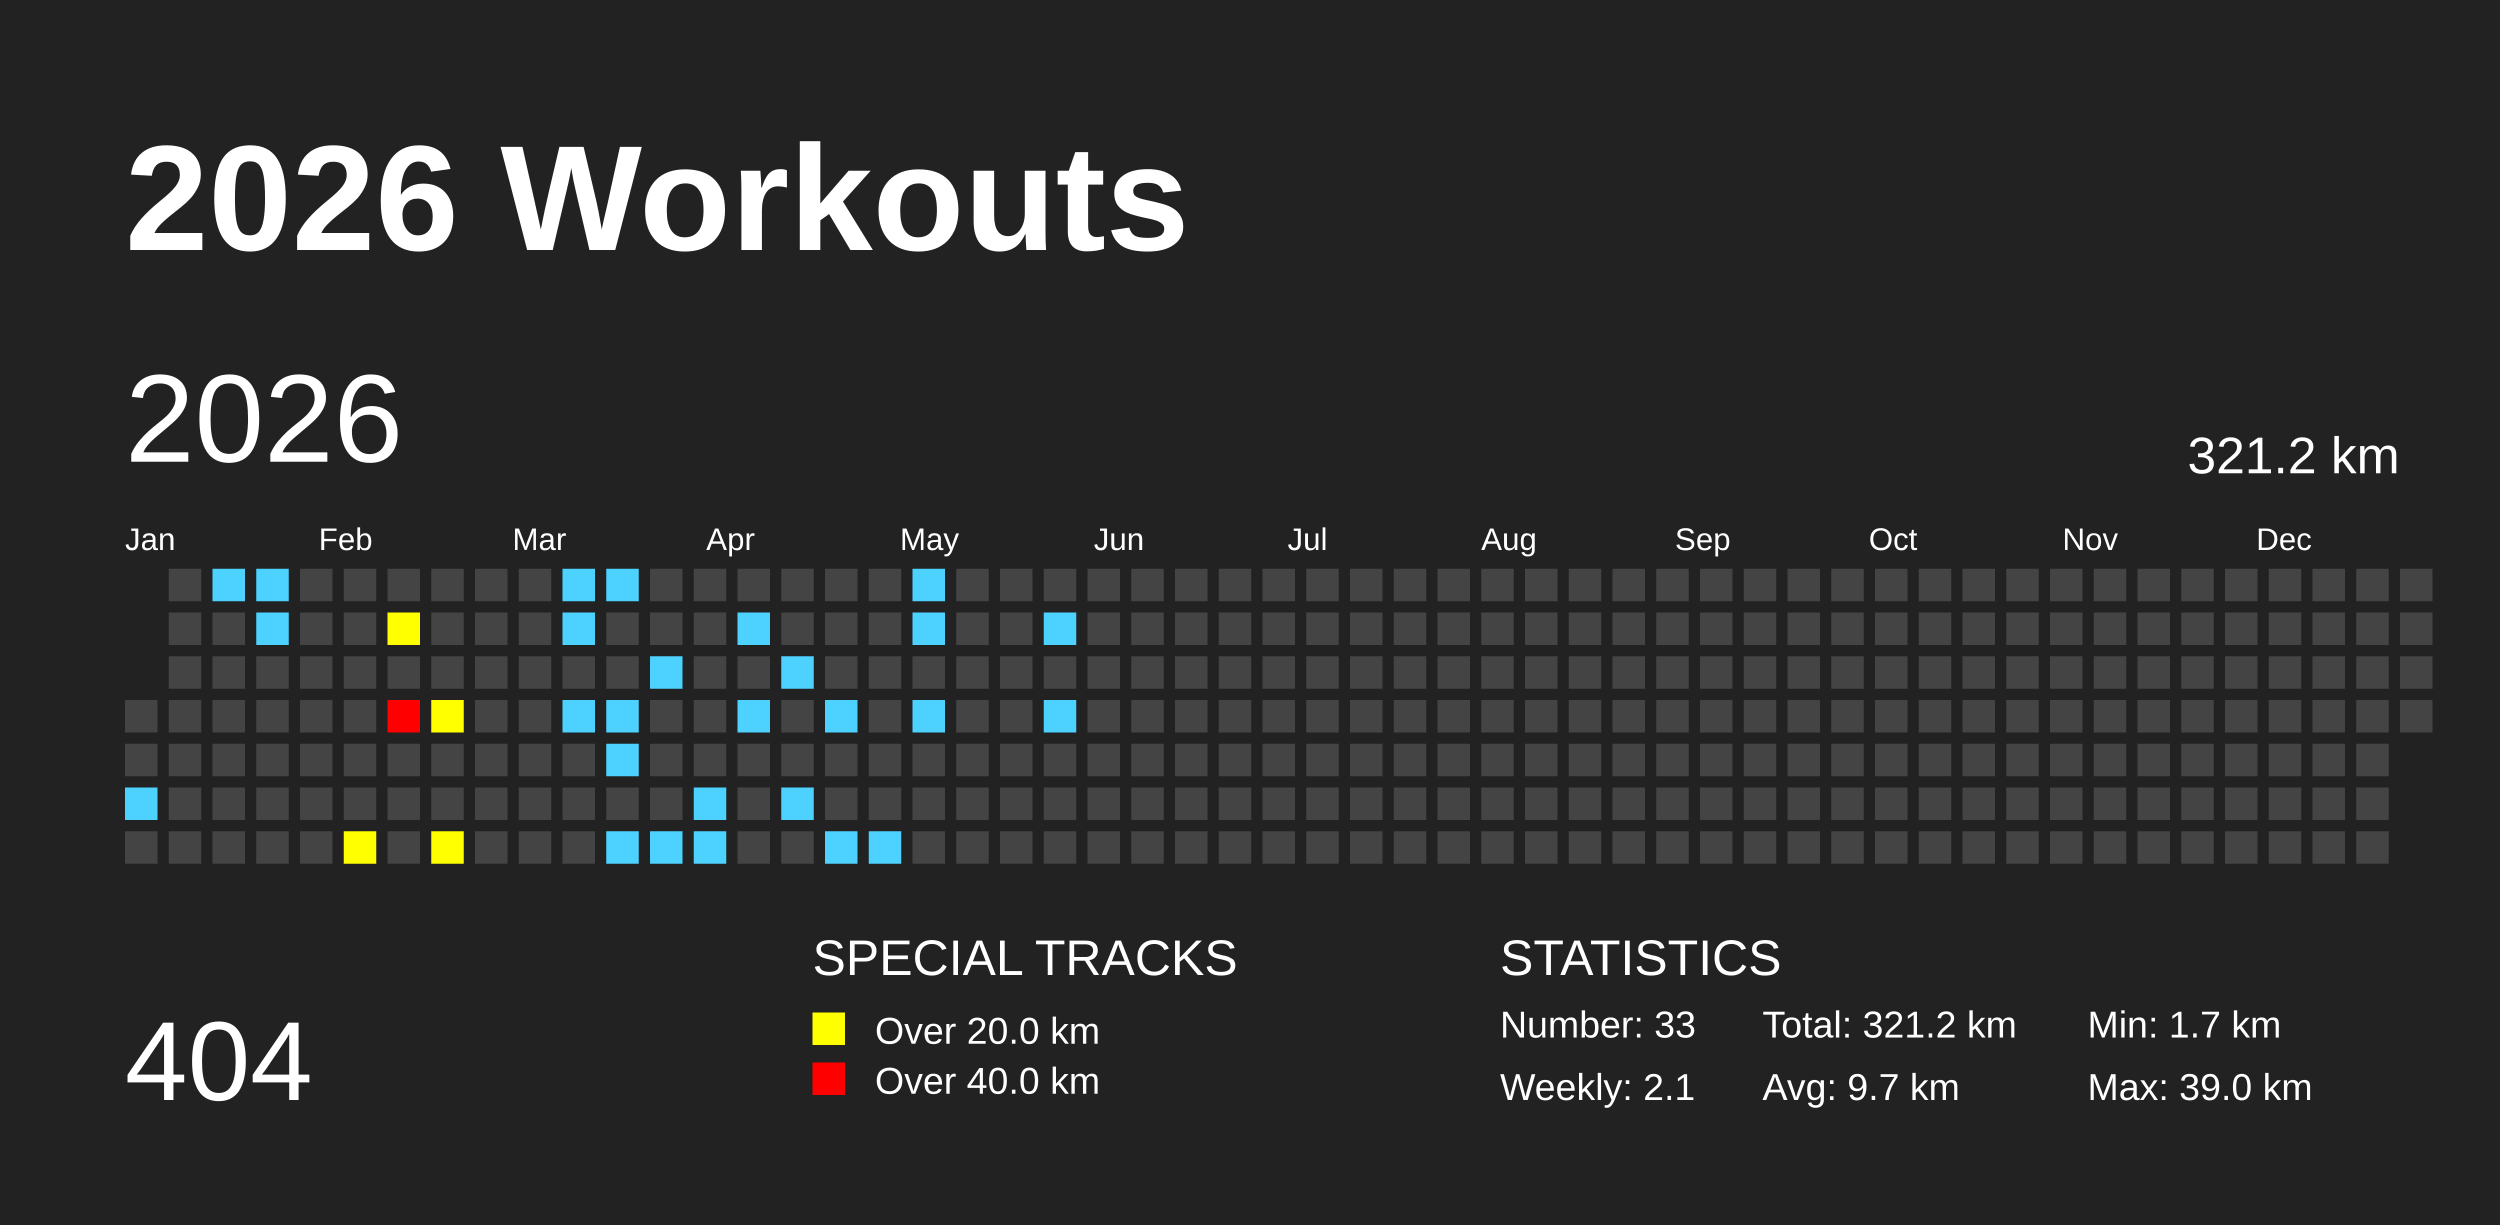
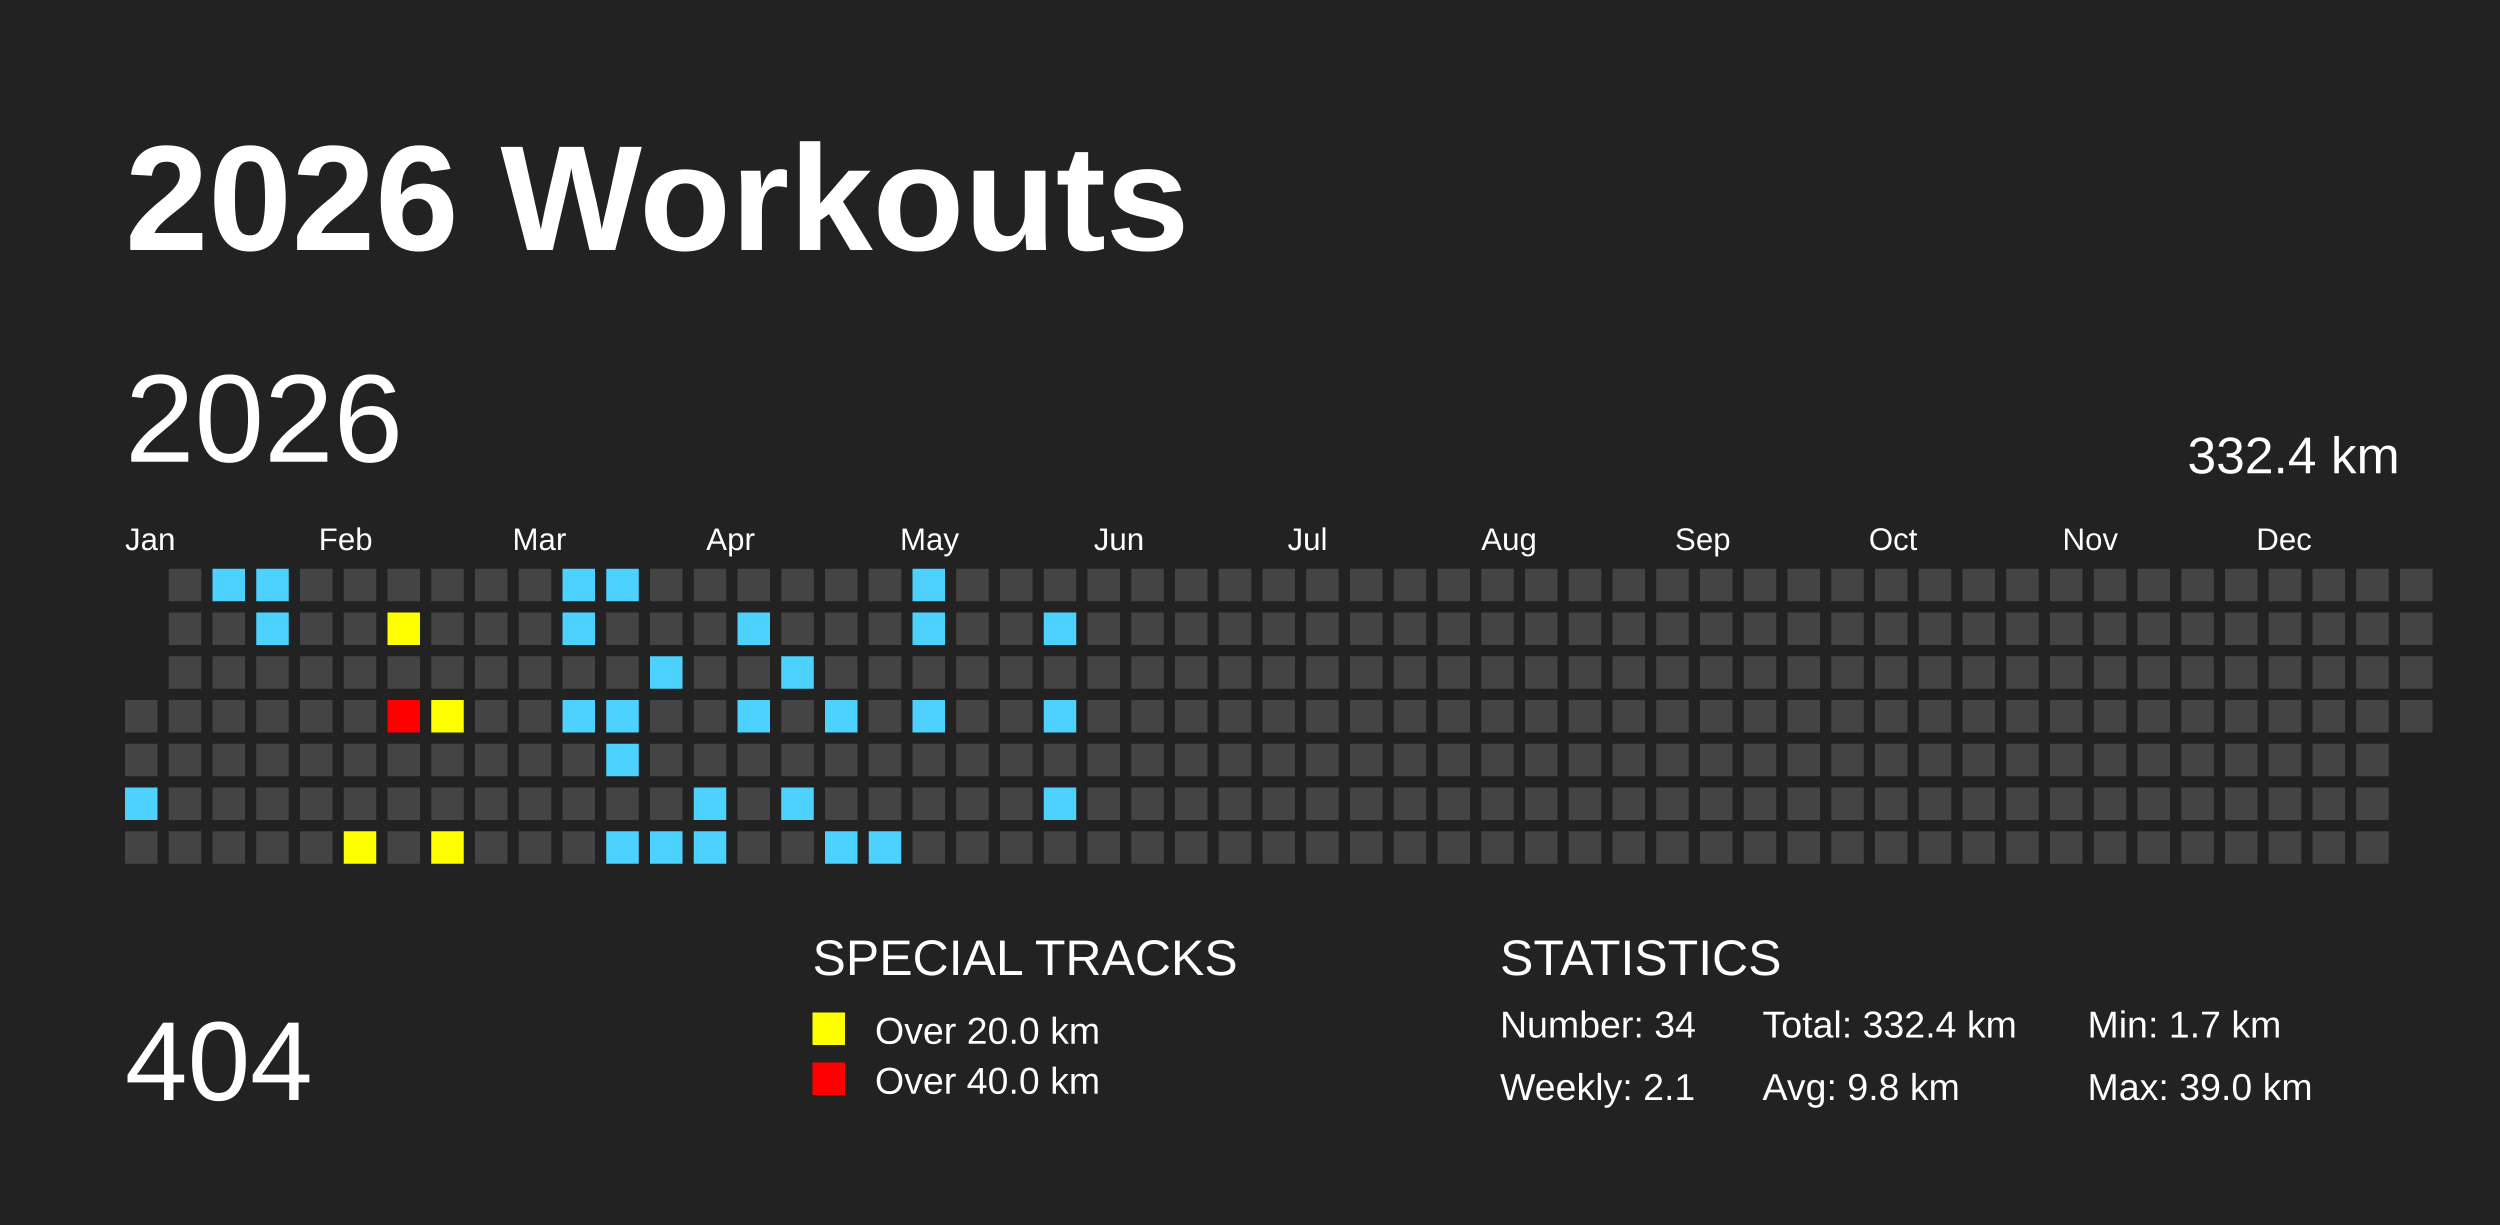
<svg xmlns="http://www.w3.org/2000/svg" baseProfile="full" height="98mm" version="1.1" viewBox="0,0,200,98" width="200mm">
  <defs />
  <rect fill="#222222" height="98" width="200" x="0" y="0" />
  <text fill="#FFFFFF" style="font-size:12px; font-family:Arial; font-weight:bold;" x="10" y="20">2026 Workouts</text>
  <text fill="#FFFFFF" style="font-size:9px; font-family:Arial" x="10" y="88">404</text>
  <text fill="#FFFFFF" style="font-size:4px; font-family:Arial" x="65" y="78">SPECIAL TRACKS</text>
  <rect fill="yellow" height="2.6" width="2.6" x="65" y="81" />
  <text fill="#FFFFFF" style="font-size:3px; font-family:Arial" x="70" y="83.5">Over 20.0 km</text>
  <rect fill="red" height="2.6" width="2.6" x="65" y="85" />
  <text fill="#FFFFFF" style="font-size:3px; font-family:Arial" x="70" y="87.5">Over 40.0 km</text>
  <text fill="#FFFFFF" style="font-size:4px; font-family:Arial" x="120" y="78">STATISTICS</text>
-   <text fill="#FFFFFF" style="font-size:3px; font-family:Arial" x="120" y="83">Number: 33</text>
+   <text fill="#FFFFFF" style="font-size:3px; font-family:Arial" x="120" y="83">Number: 34</text>
  <text fill="#FFFFFF" style="font-size:3px; font-family:Arial" x="120" y="88">Weekly: 2.1</text>
-   <text fill="#FFFFFF" style="font-size:3px; font-family:Arial" x="141" y="83">Total: 321.2 km</text>
-   <text fill="#FFFFFF" style="font-size:3px; font-family:Arial" x="141" y="88">Avg: 9.7 km</text>
+   <text fill="#FFFFFF" style="font-size:3px; font-family:Arial" x="141" y="83">Total: 332.4 km</text>
+   <text fill="#FFFFFF" style="font-size:3px; font-family:Arial" x="141" y="88">Avg: 9.8 km</text>
  <text fill="#FFFFFF" style="font-size:3px; font-family:Arial" x="167" y="83">Min: 1.7 km</text>
  <text fill="#FFFFFF" style="font-size:3px; font-family:Arial" x="167" y="88">Max: 39.0 km</text>
  <text dominant-baseline="hanging" fill="#FFFFFF" style="font-size:10.0px; font-family:Arial;" x="10" y="30">2026</text>
-   <text dominant-baseline="hanging" fill="#FFFFFF" style="font-size:4.125px; font-family:Arial;" x="175" y="35">321.2 km</text>
+   <text dominant-baseline="hanging" fill="#FFFFFF" style="font-size:4.125px; font-family:Arial;" x="175" y="35">332.4 km</text>
  <text fill="#FFFFFF" style="font-size:2.5px; font-family:Arial" x="10.0" y="44">Jan</text>
  <text fill="#FFFFFF" style="font-size:2.5px; font-family:Arial" x="25.5" y="44">Feb</text>
  <text fill="#FFFFFF" style="font-size:2.5px; font-family:Arial" x="41.0" y="44">Mar</text>
  <text fill="#FFFFFF" style="font-size:2.5px; font-family:Arial" x="56.5" y="44">Apr</text>
  <text fill="#FFFFFF" style="font-size:2.5px; font-family:Arial" x="72.0" y="44">May</text>
  <text fill="#FFFFFF" style="font-size:2.5px; font-family:Arial" x="87.5" y="44">Jun</text>
  <text fill="#FFFFFF" style="font-size:2.5px; font-family:Arial" x="103.0" y="44">Jul</text>
  <text fill="#FFFFFF" style="font-size:2.5px; font-family:Arial" x="118.5" y="44">Aug</text>
  <text fill="#FFFFFF" style="font-size:2.5px; font-family:Arial" x="134.0" y="44">Sep</text>
  <text fill="#FFFFFF" style="font-size:2.5px; font-family:Arial" x="149.5" y="44">Oct</text>
  <text fill="#FFFFFF" style="font-size:2.5px; font-family:Arial" x="165.0" y="44">Nov</text>
  <text fill="#FFFFFF" style="font-size:2.5px; font-family:Arial" x="180.5" y="44">Dec</text>
  <rect fill="#444444" height="2.6" width="2.6" x="10.0" y="56.0" />
  <rect fill="#444444" height="2.6" width="2.6" x="10.0" y="59.5" />
  <rect fill="#4DD2FF" height="2.6" width="2.6" x="10.0" y="63.0" />
  <rect fill="#444444" height="2.6" width="2.6" x="10.0" y="66.5" />
  <rect fill="#444444" height="2.6" width="2.6" x="13.5" y="45.5" />
  <rect fill="#444444" height="2.6" width="2.6" x="13.5" y="49.0" />
  <rect fill="#444444" height="2.6" width="2.6" x="13.5" y="52.5" />
  <rect fill="#444444" height="2.6" width="2.6" x="13.5" y="56.0" />
  <rect fill="#444444" height="2.6" width="2.6" x="13.5" y="59.5" />
  <rect fill="#444444" height="2.6" width="2.6" x="13.5" y="63.0" />
  <rect fill="#444444" height="2.6" width="2.6" x="13.5" y="66.5" />
  <rect fill="#4DD2FF" height="2.6" width="2.6" x="17.0" y="45.5" />
  <rect fill="#444444" height="2.6" width="2.6" x="17.0" y="49.0" />
  <rect fill="#444444" height="2.6" width="2.6" x="17.0" y="52.5" />
  <rect fill="#444444" height="2.6" width="2.6" x="17.0" y="56.0" />
  <rect fill="#444444" height="2.6" width="2.6" x="17.0" y="59.5" />
  <rect fill="#444444" height="2.6" width="2.6" x="17.0" y="63.0" />
  <rect fill="#444444" height="2.6" width="2.6" x="17.0" y="66.5" />
  <rect fill="#4DD2FF" height="2.6" width="2.6" x="20.5" y="45.5" />
  <rect fill="#4DD2FF" height="2.6" width="2.6" x="20.5" y="49.0" />
  <rect fill="#444444" height="2.6" width="2.6" x="20.5" y="52.5" />
  <rect fill="#444444" height="2.6" width="2.6" x="20.5" y="56.0" />
  <rect fill="#444444" height="2.6" width="2.6" x="20.5" y="59.5" />
  <rect fill="#444444" height="2.6" width="2.6" x="20.5" y="63.0" />
  <rect fill="#444444" height="2.6" width="2.6" x="20.5" y="66.5" />
  <rect fill="#444444" height="2.6" width="2.6" x="24.0" y="45.5" />
  <rect fill="#444444" height="2.6" width="2.6" x="24.0" y="49.0" />
  <rect fill="#444444" height="2.6" width="2.6" x="24.0" y="52.5" />
  <rect fill="#444444" height="2.6" width="2.6" x="24.0" y="56.0" />
  <rect fill="#444444" height="2.6" width="2.6" x="24.0" y="59.5" />
  <rect fill="#444444" height="2.6" width="2.6" x="24.0" y="63.0" />
  <rect fill="#444444" height="2.6" width="2.6" x="24.0" y="66.5" />
  <rect fill="#444444" height="2.6" width="2.6" x="27.5" y="45.5" />
  <rect fill="#444444" height="2.6" width="2.6" x="27.5" y="49.0" />
  <rect fill="#444444" height="2.6" width="2.6" x="27.5" y="52.5" />
  <rect fill="#444444" height="2.6" width="2.6" x="27.5" y="56.0" />
  <rect fill="#444444" height="2.6" width="2.6" x="27.5" y="59.5" />
  <rect fill="#444444" height="2.6" width="2.6" x="27.5" y="63.0" />
  <rect fill="yellow" height="2.6" width="2.6" x="27.5" y="66.5" />
  <rect fill="#444444" height="2.6" width="2.6" x="31.0" y="45.5" />
  <rect fill="yellow" height="2.6" width="2.6" x="31.0" y="49.0" />
  <rect fill="#444444" height="2.6" width="2.6" x="31.0" y="52.5" />
  <rect fill="red" height="2.6" width="2.6" x="31.0" y="56.0" />
  <rect fill="#444444" height="2.6" width="2.6" x="31.0" y="59.5" />
  <rect fill="#444444" height="2.6" width="2.6" x="31.0" y="63.0" />
  <rect fill="#444444" height="2.6" width="2.6" x="31.0" y="66.5" />
  <rect fill="#444444" height="2.6" width="2.6" x="34.5" y="45.5" />
  <rect fill="#444444" height="2.6" width="2.6" x="34.5" y="49.0" />
  <rect fill="#444444" height="2.6" width="2.6" x="34.5" y="52.5" />
  <rect fill="yellow" height="2.6" width="2.6" x="34.5" y="56.0" />
  <rect fill="#444444" height="2.6" width="2.6" x="34.5" y="59.5" />
  <rect fill="#444444" height="2.6" width="2.6" x="34.5" y="63.0" />
  <rect fill="yellow" height="2.6" width="2.6" x="34.5" y="66.5" />
  <rect fill="#444444" height="2.6" width="2.6" x="38.0" y="45.5" />
  <rect fill="#444444" height="2.6" width="2.6" x="38.0" y="49.0" />
  <rect fill="#444444" height="2.6" width="2.6" x="38.0" y="52.5" />
  <rect fill="#444444" height="2.6" width="2.6" x="38.0" y="56.0" />
  <rect fill="#444444" height="2.6" width="2.6" x="38.0" y="59.5" />
  <rect fill="#444444" height="2.6" width="2.6" x="38.0" y="63.0" />
  <rect fill="#444444" height="2.6" width="2.6" x="38.0" y="66.5" />
  <rect fill="#444444" height="2.6" width="2.6" x="41.5" y="45.5" />
  <rect fill="#444444" height="2.6" width="2.6" x="41.5" y="49.0" />
  <rect fill="#444444" height="2.6" width="2.6" x="41.5" y="52.5" />
  <rect fill="#444444" height="2.6" width="2.6" x="41.5" y="56.0" />
  <rect fill="#444444" height="2.6" width="2.6" x="41.5" y="59.5" />
  <rect fill="#444444" height="2.6" width="2.6" x="41.5" y="63.0" />
  <rect fill="#444444" height="2.6" width="2.6" x="41.5" y="66.5" />
  <rect fill="#4DD2FF" height="2.6" width="2.6" x="45.0" y="45.5" />
  <rect fill="#4DD2FF" height="2.6" width="2.6" x="45.0" y="49.0" />
  <rect fill="#444444" height="2.6" width="2.6" x="45.0" y="52.5" />
  <rect fill="#4DD2FF" height="2.6" width="2.6" x="45.0" y="56.0" />
  <rect fill="#444444" height="2.6" width="2.6" x="45.0" y="59.5" />
  <rect fill="#444444" height="2.6" width="2.6" x="45.0" y="63.0" />
  <rect fill="#444444" height="2.6" width="2.6" x="45.0" y="66.5" />
  <rect fill="#4DD2FF" height="2.6" width="2.6" x="48.5" y="45.5" />
  <rect fill="#444444" height="2.6" width="2.6" x="48.5" y="49.0" />
  <rect fill="#444444" height="2.6" width="2.6" x="48.5" y="52.5" />
  <rect fill="#4DD2FF" height="2.6" width="2.6" x="48.5" y="56.0" />
  <rect fill="#4DD2FF" height="2.6" width="2.6" x="48.5" y="59.5" />
  <rect fill="#444444" height="2.6" width="2.6" x="48.5" y="63.0" />
  <rect fill="#4DD2FF" height="2.6" width="2.6" x="48.5" y="66.5" />
  <rect fill="#444444" height="2.6" width="2.6" x="52.0" y="45.5" />
  <rect fill="#444444" height="2.6" width="2.6" x="52.0" y="49.0" />
  <rect fill="#4DD2FF" height="2.6" width="2.6" x="52.0" y="52.5" />
  <rect fill="#444444" height="2.6" width="2.6" x="52.0" y="56.0" />
  <rect fill="#444444" height="2.6" width="2.6" x="52.0" y="59.5" />
  <rect fill="#444444" height="2.6" width="2.6" x="52.0" y="63.0" />
  <rect fill="#4DD2FF" height="2.6" width="2.6" x="52.0" y="66.5" />
  <rect fill="#444444" height="2.6" width="2.6" x="55.5" y="45.5" />
  <rect fill="#444444" height="2.6" width="2.6" x="55.5" y="49.0" />
  <rect fill="#444444" height="2.6" width="2.6" x="55.5" y="52.5" />
  <rect fill="#444444" height="2.6" width="2.6" x="55.5" y="56.0" />
  <rect fill="#444444" height="2.6" width="2.6" x="55.5" y="59.5" />
  <rect fill="#4DD2FF" height="2.6" width="2.6" x="55.5" y="63.0" />
  <rect fill="#4DD2FF" height="2.6" width="2.6" x="55.5" y="66.5" />
  <rect fill="#444444" height="2.6" width="2.6" x="59.0" y="45.5" />
  <rect fill="#4DD2FF" height="2.6" width="2.6" x="59.0" y="49.0" />
  <rect fill="#444444" height="2.6" width="2.6" x="59.0" y="52.5" />
  <rect fill="#4DD2FF" height="2.6" width="2.6" x="59.0" y="56.0" />
  <rect fill="#444444" height="2.6" width="2.6" x="59.0" y="59.5" />
  <rect fill="#444444" height="2.6" width="2.6" x="59.0" y="63.0" />
  <rect fill="#444444" height="2.6" width="2.6" x="59.0" y="66.5" />
  <rect fill="#444444" height="2.6" width="2.6" x="62.5" y="45.5" />
  <rect fill="#444444" height="2.6" width="2.6" x="62.5" y="49.0" />
  <rect fill="#4DD2FF" height="2.6" width="2.6" x="62.5" y="52.5" />
  <rect fill="#444444" height="2.6" width="2.6" x="62.5" y="56.0" />
  <rect fill="#444444" height="2.6" width="2.6" x="62.5" y="59.5" />
  <rect fill="#4DD2FF" height="2.6" width="2.6" x="62.5" y="63.0" />
  <rect fill="#444444" height="2.6" width="2.6" x="62.5" y="66.5" />
  <rect fill="#444444" height="2.6" width="2.6" x="66.0" y="45.5" />
  <rect fill="#444444" height="2.6" width="2.6" x="66.0" y="49.0" />
  <rect fill="#444444" height="2.6" width="2.6" x="66.0" y="52.5" />
  <rect fill="#4DD2FF" height="2.6" width="2.6" x="66.0" y="56.0" />
  <rect fill="#444444" height="2.6" width="2.6" x="66.0" y="59.5" />
  <rect fill="#444444" height="2.6" width="2.6" x="66.0" y="63.0" />
  <rect fill="#4DD2FF" height="2.6" width="2.6" x="66.0" y="66.5" />
  <rect fill="#444444" height="2.6" width="2.6" x="69.5" y="45.5" />
  <rect fill="#444444" height="2.6" width="2.6" x="69.5" y="49.0" />
  <rect fill="#444444" height="2.6" width="2.6" x="69.5" y="52.5" />
  <rect fill="#444444" height="2.6" width="2.6" x="69.5" y="56.0" />
  <rect fill="#444444" height="2.6" width="2.6" x="69.5" y="59.5" />
  <rect fill="#444444" height="2.6" width="2.6" x="69.5" y="63.0" />
  <rect fill="#4DD2FF" height="2.6" width="2.6" x="69.5" y="66.5" />
  <rect fill="#4DD2FF" height="2.6" width="2.6" x="73.0" y="45.5" />
  <rect fill="#4DD2FF" height="2.6" width="2.6" x="73.0" y="49.0" />
  <rect fill="#444444" height="2.6" width="2.6" x="73.0" y="52.5" />
  <rect fill="#4DD2FF" height="2.6" width="2.6" x="73.0" y="56.0" />
  <rect fill="#444444" height="2.6" width="2.6" x="73.0" y="59.5" />
  <rect fill="#444444" height="2.6" width="2.6" x="73.0" y="63.0" />
  <rect fill="#444444" height="2.6" width="2.6" x="73.0" y="66.5" />
  <rect fill="#444444" height="2.6" width="2.6" x="76.5" y="45.5" />
  <rect fill="#444444" height="2.6" width="2.6" x="76.5" y="49.0" />
  <rect fill="#444444" height="2.6" width="2.6" x="76.5" y="52.5" />
  <rect fill="#444444" height="2.6" width="2.6" x="76.5" y="56.0" />
  <rect fill="#444444" height="2.6" width="2.6" x="76.5" y="59.5" />
  <rect fill="#444444" height="2.6" width="2.6" x="76.5" y="63.0" />
  <rect fill="#444444" height="2.6" width="2.6" x="76.5" y="66.5" />
  <rect fill="#444444" height="2.6" width="2.6" x="80.0" y="45.5" />
  <rect fill="#444444" height="2.6" width="2.6" x="80.0" y="49.0" />
  <rect fill="#444444" height="2.6" width="2.6" x="80.0" y="52.5" />
  <rect fill="#444444" height="2.6" width="2.6" x="80.0" y="56.0" />
  <rect fill="#444444" height="2.6" width="2.6" x="80.0" y="59.5" />
  <rect fill="#444444" height="2.6" width="2.6" x="80.0" y="63.0" />
  <rect fill="#444444" height="2.6" width="2.6" x="80.0" y="66.5" />
  <rect fill="#444444" height="2.6" width="2.6" x="83.5" y="45.5" />
  <rect fill="#4DD2FF" height="2.6" width="2.6" x="83.5" y="49.0" />
  <rect fill="#444444" height="2.6" width="2.6" x="83.5" y="52.5" />
  <rect fill="#4DD2FF" height="2.6" width="2.6" x="83.5" y="56.0" />
  <rect fill="#444444" height="2.6" width="2.6" x="83.5" y="59.5" />
-   <rect fill="#444444" height="2.6" width="2.6" x="83.5" y="63.0" />
+   <rect fill="#4DD2FF" height="2.6" width="2.6" x="83.5" y="63.0" />
  <rect fill="#444444" height="2.6" width="2.6" x="83.5" y="66.5" />
  <rect fill="#444444" height="2.6" width="2.6" x="87.0" y="45.5" />
  <rect fill="#444444" height="2.6" width="2.6" x="87.0" y="49.0" />
  <rect fill="#444444" height="2.6" width="2.6" x="87.0" y="52.5" />
  <rect fill="#444444" height="2.6" width="2.6" x="87.0" y="56.0" />
  <rect fill="#444444" height="2.6" width="2.6" x="87.0" y="59.5" />
  <rect fill="#444444" height="2.6" width="2.6" x="87.0" y="63.0" />
  <rect fill="#444444" height="2.6" width="2.6" x="87.0" y="66.5" />
  <rect fill="#444444" height="2.6" width="2.6" x="90.5" y="45.5" />
  <rect fill="#444444" height="2.6" width="2.6" x="90.5" y="49.0" />
  <rect fill="#444444" height="2.6" width="2.6" x="90.5" y="52.5" />
  <rect fill="#444444" height="2.6" width="2.6" x="90.5" y="56.0" />
  <rect fill="#444444" height="2.6" width="2.6" x="90.5" y="59.5" />
  <rect fill="#444444" height="2.6" width="2.6" x="90.5" y="63.0" />
  <rect fill="#444444" height="2.6" width="2.6" x="90.5" y="66.5" />
  <rect fill="#444444" height="2.6" width="2.6" x="94.0" y="45.5" />
  <rect fill="#444444" height="2.6" width="2.6" x="94.0" y="49.0" />
  <rect fill="#444444" height="2.6" width="2.6" x="94.0" y="52.5" />
  <rect fill="#444444" height="2.6" width="2.6" x="94.0" y="56.0" />
  <rect fill="#444444" height="2.6" width="2.6" x="94.0" y="59.5" />
  <rect fill="#444444" height="2.6" width="2.6" x="94.0" y="63.0" />
  <rect fill="#444444" height="2.6" width="2.6" x="94.0" y="66.5" />
  <rect fill="#444444" height="2.6" width="2.6" x="97.5" y="45.5" />
  <rect fill="#444444" height="2.6" width="2.6" x="97.5" y="49.0" />
  <rect fill="#444444" height="2.6" width="2.6" x="97.5" y="52.5" />
  <rect fill="#444444" height="2.6" width="2.6" x="97.5" y="56.0" />
  <rect fill="#444444" height="2.6" width="2.6" x="97.5" y="59.5" />
  <rect fill="#444444" height="2.6" width="2.6" x="97.5" y="63.0" />
  <rect fill="#444444" height="2.6" width="2.6" x="97.5" y="66.5" />
  <rect fill="#444444" height="2.6" width="2.6" x="101.0" y="45.5" />
  <rect fill="#444444" height="2.6" width="2.6" x="101.0" y="49.0" />
  <rect fill="#444444" height="2.6" width="2.6" x="101.0" y="52.5" />
  <rect fill="#444444" height="2.6" width="2.6" x="101.0" y="56.0" />
  <rect fill="#444444" height="2.6" width="2.6" x="101.0" y="59.5" />
  <rect fill="#444444" height="2.6" width="2.6" x="101.0" y="63.0" />
  <rect fill="#444444" height="2.6" width="2.6" x="101.0" y="66.5" />
  <rect fill="#444444" height="2.6" width="2.6" x="104.5" y="45.5" />
  <rect fill="#444444" height="2.6" width="2.6" x="104.5" y="49.0" />
  <rect fill="#444444" height="2.6" width="2.6" x="104.5" y="52.5" />
  <rect fill="#444444" height="2.6" width="2.6" x="104.5" y="56.0" />
  <rect fill="#444444" height="2.6" width="2.6" x="104.5" y="59.5" />
  <rect fill="#444444" height="2.6" width="2.6" x="104.5" y="63.0" />
  <rect fill="#444444" height="2.6" width="2.6" x="104.5" y="66.5" />
  <rect fill="#444444" height="2.6" width="2.6" x="108.0" y="45.5" />
  <rect fill="#444444" height="2.6" width="2.6" x="108.0" y="49.0" />
  <rect fill="#444444" height="2.6" width="2.6" x="108.0" y="52.5" />
  <rect fill="#444444" height="2.6" width="2.6" x="108.0" y="56.0" />
  <rect fill="#444444" height="2.6" width="2.6" x="108.0" y="59.5" />
  <rect fill="#444444" height="2.6" width="2.6" x="108.0" y="63.0" />
  <rect fill="#444444" height="2.6" width="2.6" x="108.0" y="66.5" />
  <rect fill="#444444" height="2.6" width="2.6" x="111.5" y="45.5" />
  <rect fill="#444444" height="2.6" width="2.6" x="111.5" y="49.0" />
  <rect fill="#444444" height="2.6" width="2.6" x="111.5" y="52.5" />
  <rect fill="#444444" height="2.6" width="2.6" x="111.5" y="56.0" />
  <rect fill="#444444" height="2.6" width="2.6" x="111.5" y="59.5" />
  <rect fill="#444444" height="2.6" width="2.6" x="111.5" y="63.0" />
  <rect fill="#444444" height="2.6" width="2.6" x="111.5" y="66.5" />
  <rect fill="#444444" height="2.6" width="2.6" x="115.0" y="45.5" />
  <rect fill="#444444" height="2.6" width="2.6" x="115.0" y="49.0" />
  <rect fill="#444444" height="2.6" width="2.6" x="115.0" y="52.5" />
  <rect fill="#444444" height="2.6" width="2.6" x="115.0" y="56.0" />
  <rect fill="#444444" height="2.6" width="2.6" x="115.0" y="59.5" />
  <rect fill="#444444" height="2.6" width="2.6" x="115.0" y="63.0" />
  <rect fill="#444444" height="2.6" width="2.6" x="115.0" y="66.5" />
  <rect fill="#444444" height="2.6" width="2.6" x="118.5" y="45.5" />
  <rect fill="#444444" height="2.6" width="2.6" x="118.5" y="49.0" />
  <rect fill="#444444" height="2.6" width="2.6" x="118.5" y="52.5" />
  <rect fill="#444444" height="2.6" width="2.6" x="118.5" y="56.0" />
  <rect fill="#444444" height="2.6" width="2.6" x="118.5" y="59.5" />
  <rect fill="#444444" height="2.6" width="2.6" x="118.5" y="63.0" />
  <rect fill="#444444" height="2.6" width="2.6" x="118.5" y="66.5" />
  <rect fill="#444444" height="2.6" width="2.6" x="122.0" y="45.5" />
  <rect fill="#444444" height="2.6" width="2.6" x="122.0" y="49.0" />
  <rect fill="#444444" height="2.6" width="2.6" x="122.0" y="52.5" />
  <rect fill="#444444" height="2.6" width="2.6" x="122.0" y="56.0" />
  <rect fill="#444444" height="2.6" width="2.6" x="122.0" y="59.5" />
  <rect fill="#444444" height="2.6" width="2.6" x="122.0" y="63.0" />
  <rect fill="#444444" height="2.6" width="2.6" x="122.0" y="66.5" />
  <rect fill="#444444" height="2.6" width="2.6" x="125.5" y="45.5" />
  <rect fill="#444444" height="2.6" width="2.6" x="125.5" y="49.0" />
  <rect fill="#444444" height="2.6" width="2.6" x="125.5" y="52.5" />
  <rect fill="#444444" height="2.6" width="2.6" x="125.5" y="56.0" />
  <rect fill="#444444" height="2.6" width="2.6" x="125.5" y="59.5" />
  <rect fill="#444444" height="2.6" width="2.6" x="125.5" y="63.0" />
  <rect fill="#444444" height="2.6" width="2.6" x="125.5" y="66.5" />
  <rect fill="#444444" height="2.6" width="2.6" x="129.0" y="45.5" />
  <rect fill="#444444" height="2.6" width="2.6" x="129.0" y="49.0" />
  <rect fill="#444444" height="2.6" width="2.6" x="129.0" y="52.5" />
  <rect fill="#444444" height="2.6" width="2.6" x="129.0" y="56.0" />
  <rect fill="#444444" height="2.6" width="2.6" x="129.0" y="59.5" />
  <rect fill="#444444" height="2.6" width="2.6" x="129.0" y="63.0" />
  <rect fill="#444444" height="2.6" width="2.6" x="129.0" y="66.5" />
  <rect fill="#444444" height="2.6" width="2.6" x="132.5" y="45.5" />
  <rect fill="#444444" height="2.6" width="2.6" x="132.5" y="49.0" />
  <rect fill="#444444" height="2.6" width="2.6" x="132.5" y="52.5" />
  <rect fill="#444444" height="2.6" width="2.6" x="132.5" y="56.0" />
  <rect fill="#444444" height="2.6" width="2.6" x="132.5" y="59.5" />
  <rect fill="#444444" height="2.6" width="2.6" x="132.5" y="63.0" />
  <rect fill="#444444" height="2.6" width="2.6" x="132.5" y="66.5" />
  <rect fill="#444444" height="2.6" width="2.6" x="136.0" y="45.5" />
  <rect fill="#444444" height="2.6" width="2.6" x="136.0" y="49.0" />
  <rect fill="#444444" height="2.6" width="2.6" x="136.0" y="52.5" />
  <rect fill="#444444" height="2.6" width="2.6" x="136.0" y="56.0" />
  <rect fill="#444444" height="2.6" width="2.6" x="136.0" y="59.5" />
  <rect fill="#444444" height="2.6" width="2.6" x="136.0" y="63.0" />
  <rect fill="#444444" height="2.6" width="2.6" x="136.0" y="66.5" />
  <rect fill="#444444" height="2.6" width="2.6" x="139.5" y="45.5" />
  <rect fill="#444444" height="2.6" width="2.6" x="139.5" y="49.0" />
  <rect fill="#444444" height="2.6" width="2.6" x="139.5" y="52.5" />
  <rect fill="#444444" height="2.6" width="2.6" x="139.5" y="56.0" />
  <rect fill="#444444" height="2.6" width="2.6" x="139.5" y="59.5" />
  <rect fill="#444444" height="2.6" width="2.6" x="139.5" y="63.0" />
  <rect fill="#444444" height="2.6" width="2.6" x="139.5" y="66.5" />
  <rect fill="#444444" height="2.6" width="2.6" x="143.0" y="45.5" />
  <rect fill="#444444" height="2.6" width="2.6" x="143.0" y="49.0" />
  <rect fill="#444444" height="2.6" width="2.6" x="143.0" y="52.5" />
  <rect fill="#444444" height="2.6" width="2.6" x="143.0" y="56.0" />
  <rect fill="#444444" height="2.6" width="2.6" x="143.0" y="59.5" />
  <rect fill="#444444" height="2.6" width="2.6" x="143.0" y="63.0" />
  <rect fill="#444444" height="2.6" width="2.6" x="143.0" y="66.5" />
  <rect fill="#444444" height="2.6" width="2.6" x="146.5" y="45.5" />
  <rect fill="#444444" height="2.6" width="2.6" x="146.5" y="49.0" />
  <rect fill="#444444" height="2.6" width="2.6" x="146.5" y="52.5" />
  <rect fill="#444444" height="2.6" width="2.6" x="146.5" y="56.0" />
  <rect fill="#444444" height="2.6" width="2.6" x="146.5" y="59.5" />
  <rect fill="#444444" height="2.6" width="2.6" x="146.5" y="63.0" />
  <rect fill="#444444" height="2.6" width="2.6" x="146.5" y="66.5" />
  <rect fill="#444444" height="2.6" width="2.6" x="150.0" y="45.5" />
  <rect fill="#444444" height="2.6" width="2.6" x="150.0" y="49.0" />
  <rect fill="#444444" height="2.6" width="2.6" x="150.0" y="52.5" />
  <rect fill="#444444" height="2.6" width="2.6" x="150.0" y="56.0" />
  <rect fill="#444444" height="2.6" width="2.6" x="150.0" y="59.5" />
  <rect fill="#444444" height="2.6" width="2.6" x="150.0" y="63.0" />
  <rect fill="#444444" height="2.6" width="2.6" x="150.0" y="66.5" />
  <rect fill="#444444" height="2.6" width="2.6" x="153.5" y="45.5" />
  <rect fill="#444444" height="2.6" width="2.6" x="153.5" y="49.0" />
  <rect fill="#444444" height="2.6" width="2.6" x="153.5" y="52.5" />
  <rect fill="#444444" height="2.6" width="2.6" x="153.5" y="56.0" />
  <rect fill="#444444" height="2.6" width="2.6" x="153.5" y="59.5" />
  <rect fill="#444444" height="2.6" width="2.6" x="153.5" y="63.0" />
  <rect fill="#444444" height="2.6" width="2.6" x="153.5" y="66.5" />
  <rect fill="#444444" height="2.6" width="2.6" x="157.0" y="45.5" />
  <rect fill="#444444" height="2.6" width="2.6" x="157.0" y="49.0" />
  <rect fill="#444444" height="2.6" width="2.6" x="157.0" y="52.5" />
  <rect fill="#444444" height="2.6" width="2.6" x="157.0" y="56.0" />
  <rect fill="#444444" height="2.6" width="2.6" x="157.0" y="59.5" />
  <rect fill="#444444" height="2.6" width="2.6" x="157.0" y="63.0" />
  <rect fill="#444444" height="2.6" width="2.6" x="157.0" y="66.5" />
  <rect fill="#444444" height="2.6" width="2.6" x="160.5" y="45.5" />
  <rect fill="#444444" height="2.6" width="2.6" x="160.5" y="49.0" />
  <rect fill="#444444" height="2.6" width="2.6" x="160.5" y="52.5" />
  <rect fill="#444444" height="2.6" width="2.6" x="160.5" y="56.0" />
  <rect fill="#444444" height="2.6" width="2.6" x="160.5" y="59.5" />
  <rect fill="#444444" height="2.6" width="2.6" x="160.5" y="63.0" />
  <rect fill="#444444" height="2.6" width="2.6" x="160.5" y="66.5" />
  <rect fill="#444444" height="2.6" width="2.6" x="164.0" y="45.5" />
  <rect fill="#444444" height="2.6" width="2.6" x="164.0" y="49.0" />
  <rect fill="#444444" height="2.6" width="2.6" x="164.0" y="52.5" />
  <rect fill="#444444" height="2.6" width="2.6" x="164.0" y="56.0" />
  <rect fill="#444444" height="2.6" width="2.6" x="164.0" y="59.5" />
  <rect fill="#444444" height="2.6" width="2.6" x="164.0" y="63.0" />
  <rect fill="#444444" height="2.6" width="2.6" x="164.0" y="66.5" />
  <rect fill="#444444" height="2.6" width="2.6" x="167.5" y="45.5" />
  <rect fill="#444444" height="2.6" width="2.6" x="167.5" y="49.0" />
  <rect fill="#444444" height="2.6" width="2.6" x="167.5" y="52.5" />
  <rect fill="#444444" height="2.6" width="2.6" x="167.5" y="56.0" />
  <rect fill="#444444" height="2.6" width="2.6" x="167.5" y="59.5" />
  <rect fill="#444444" height="2.6" width="2.6" x="167.5" y="63.0" />
  <rect fill="#444444" height="2.6" width="2.6" x="167.5" y="66.5" />
  <rect fill="#444444" height="2.6" width="2.6" x="171.0" y="45.5" />
  <rect fill="#444444" height="2.6" width="2.6" x="171.0" y="49.0" />
  <rect fill="#444444" height="2.6" width="2.6" x="171.0" y="52.5" />
  <rect fill="#444444" height="2.6" width="2.6" x="171.0" y="56.0" />
  <rect fill="#444444" height="2.6" width="2.6" x="171.0" y="59.5" />
  <rect fill="#444444" height="2.6" width="2.6" x="171.0" y="63.0" />
  <rect fill="#444444" height="2.6" width="2.6" x="171.0" y="66.5" />
  <rect fill="#444444" height="2.6" width="2.6" x="174.5" y="45.5" />
  <rect fill="#444444" height="2.6" width="2.6" x="174.5" y="49.0" />
  <rect fill="#444444" height="2.6" width="2.6" x="174.5" y="52.5" />
  <rect fill="#444444" height="2.6" width="2.6" x="174.5" y="56.0" />
  <rect fill="#444444" height="2.6" width="2.6" x="174.5" y="59.5" />
  <rect fill="#444444" height="2.6" width="2.6" x="174.5" y="63.0" />
  <rect fill="#444444" height="2.6" width="2.6" x="174.5" y="66.5" />
  <rect fill="#444444" height="2.6" width="2.6" x="178.0" y="45.5" />
  <rect fill="#444444" height="2.6" width="2.6" x="178.0" y="49.0" />
  <rect fill="#444444" height="2.6" width="2.6" x="178.0" y="52.5" />
  <rect fill="#444444" height="2.6" width="2.6" x="178.0" y="56.0" />
  <rect fill="#444444" height="2.6" width="2.6" x="178.0" y="59.5" />
  <rect fill="#444444" height="2.6" width="2.6" x="178.0" y="63.0" />
  <rect fill="#444444" height="2.6" width="2.6" x="178.0" y="66.5" />
  <rect fill="#444444" height="2.6" width="2.6" x="181.5" y="45.5" />
  <rect fill="#444444" height="2.6" width="2.6" x="181.5" y="49.0" />
  <rect fill="#444444" height="2.6" width="2.6" x="181.5" y="52.5" />
  <rect fill="#444444" height="2.6" width="2.6" x="181.5" y="56.0" />
  <rect fill="#444444" height="2.6" width="2.6" x="181.5" y="59.5" />
  <rect fill="#444444" height="2.6" width="2.6" x="181.5" y="63.0" />
  <rect fill="#444444" height="2.6" width="2.6" x="181.5" y="66.5" />
  <rect fill="#444444" height="2.6" width="2.6" x="185.0" y="45.5" />
  <rect fill="#444444" height="2.6" width="2.6" x="185.0" y="49.0" />
  <rect fill="#444444" height="2.6" width="2.6" x="185.0" y="52.5" />
  <rect fill="#444444" height="2.6" width="2.6" x="185.0" y="56.0" />
  <rect fill="#444444" height="2.6" width="2.6" x="185.0" y="59.5" />
  <rect fill="#444444" height="2.6" width="2.6" x="185.0" y="63.0" />
  <rect fill="#444444" height="2.6" width="2.6" x="185.0" y="66.5" />
  <rect fill="#444444" height="2.6" width="2.6" x="188.5" y="45.5" />
  <rect fill="#444444" height="2.6" width="2.6" x="188.5" y="49.0" />
  <rect fill="#444444" height="2.6" width="2.6" x="188.5" y="52.5" />
  <rect fill="#444444" height="2.6" width="2.6" x="188.5" y="56.0" />
  <rect fill="#444444" height="2.6" width="2.6" x="188.5" y="59.5" />
  <rect fill="#444444" height="2.6" width="2.6" x="188.5" y="63.0" />
  <rect fill="#444444" height="2.6" width="2.6" x="188.5" y="66.5" />
  <rect fill="#444444" height="2.6" width="2.6" x="192.0" y="45.5" />
  <rect fill="#444444" height="2.6" width="2.6" x="192.0" y="49.0" />
  <rect fill="#444444" height="2.6" width="2.6" x="192.0" y="52.5" />
  <rect fill="#444444" height="2.6" width="2.6" x="192.0" y="56.0" />
</svg>
